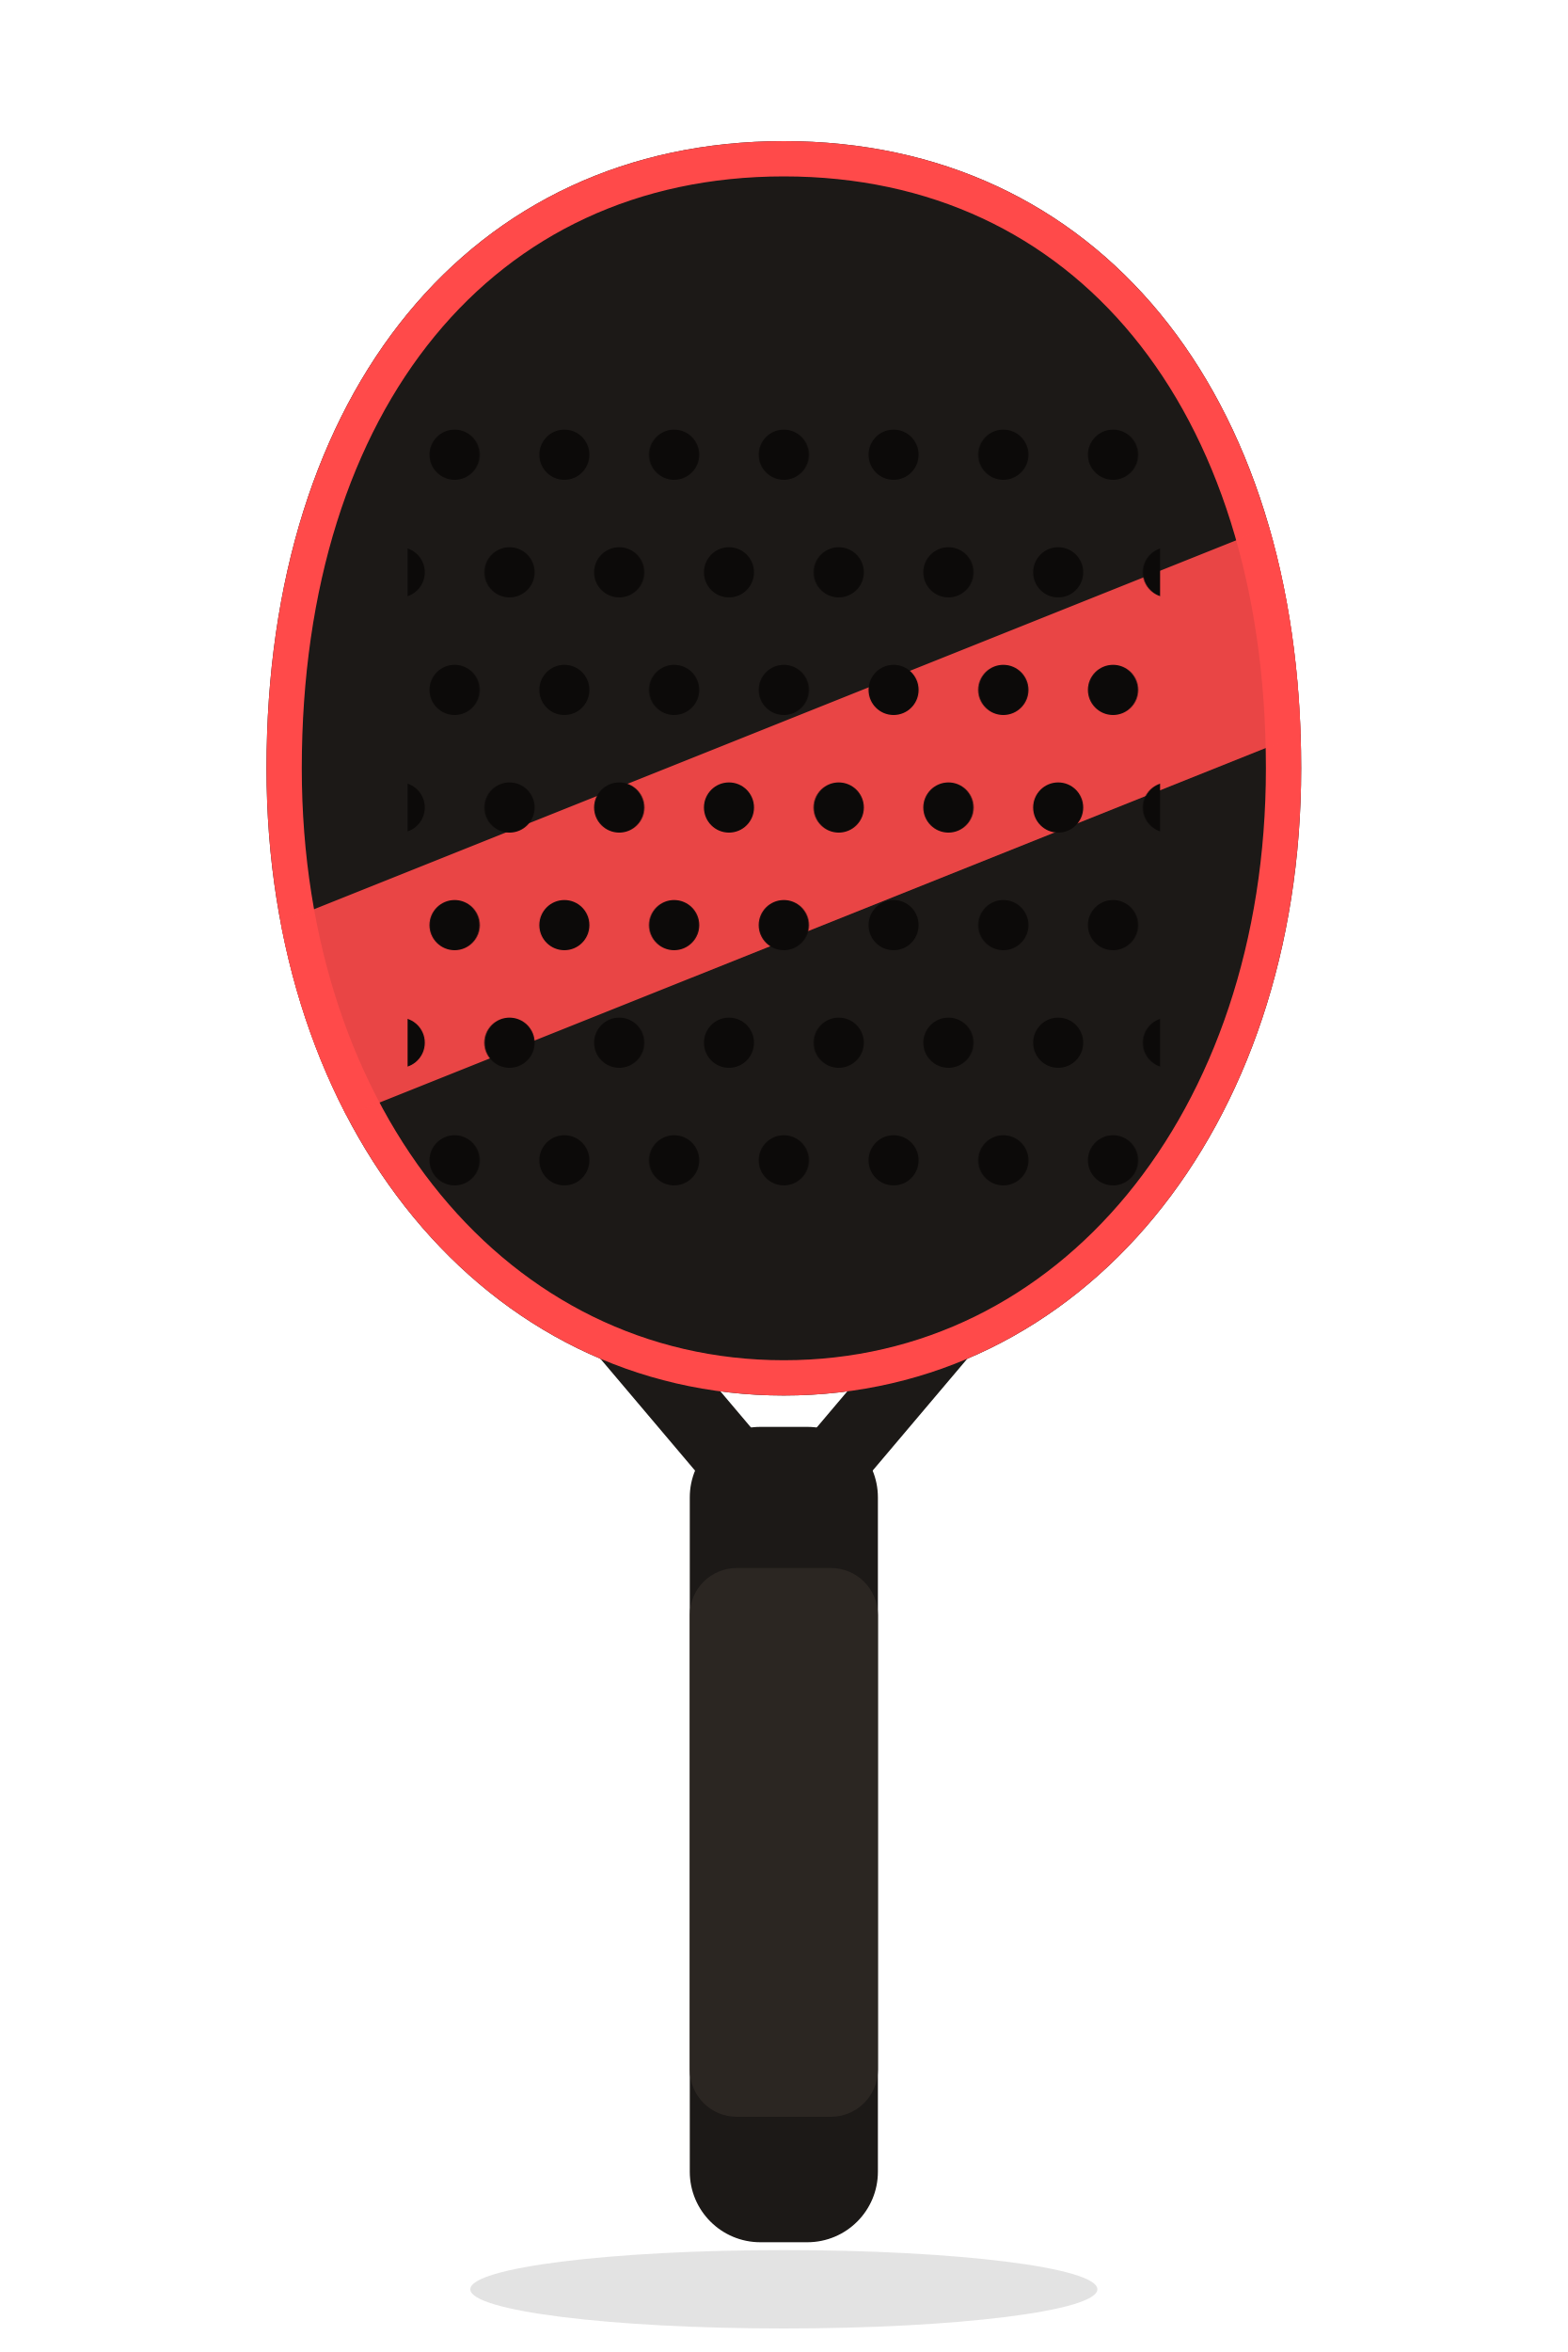
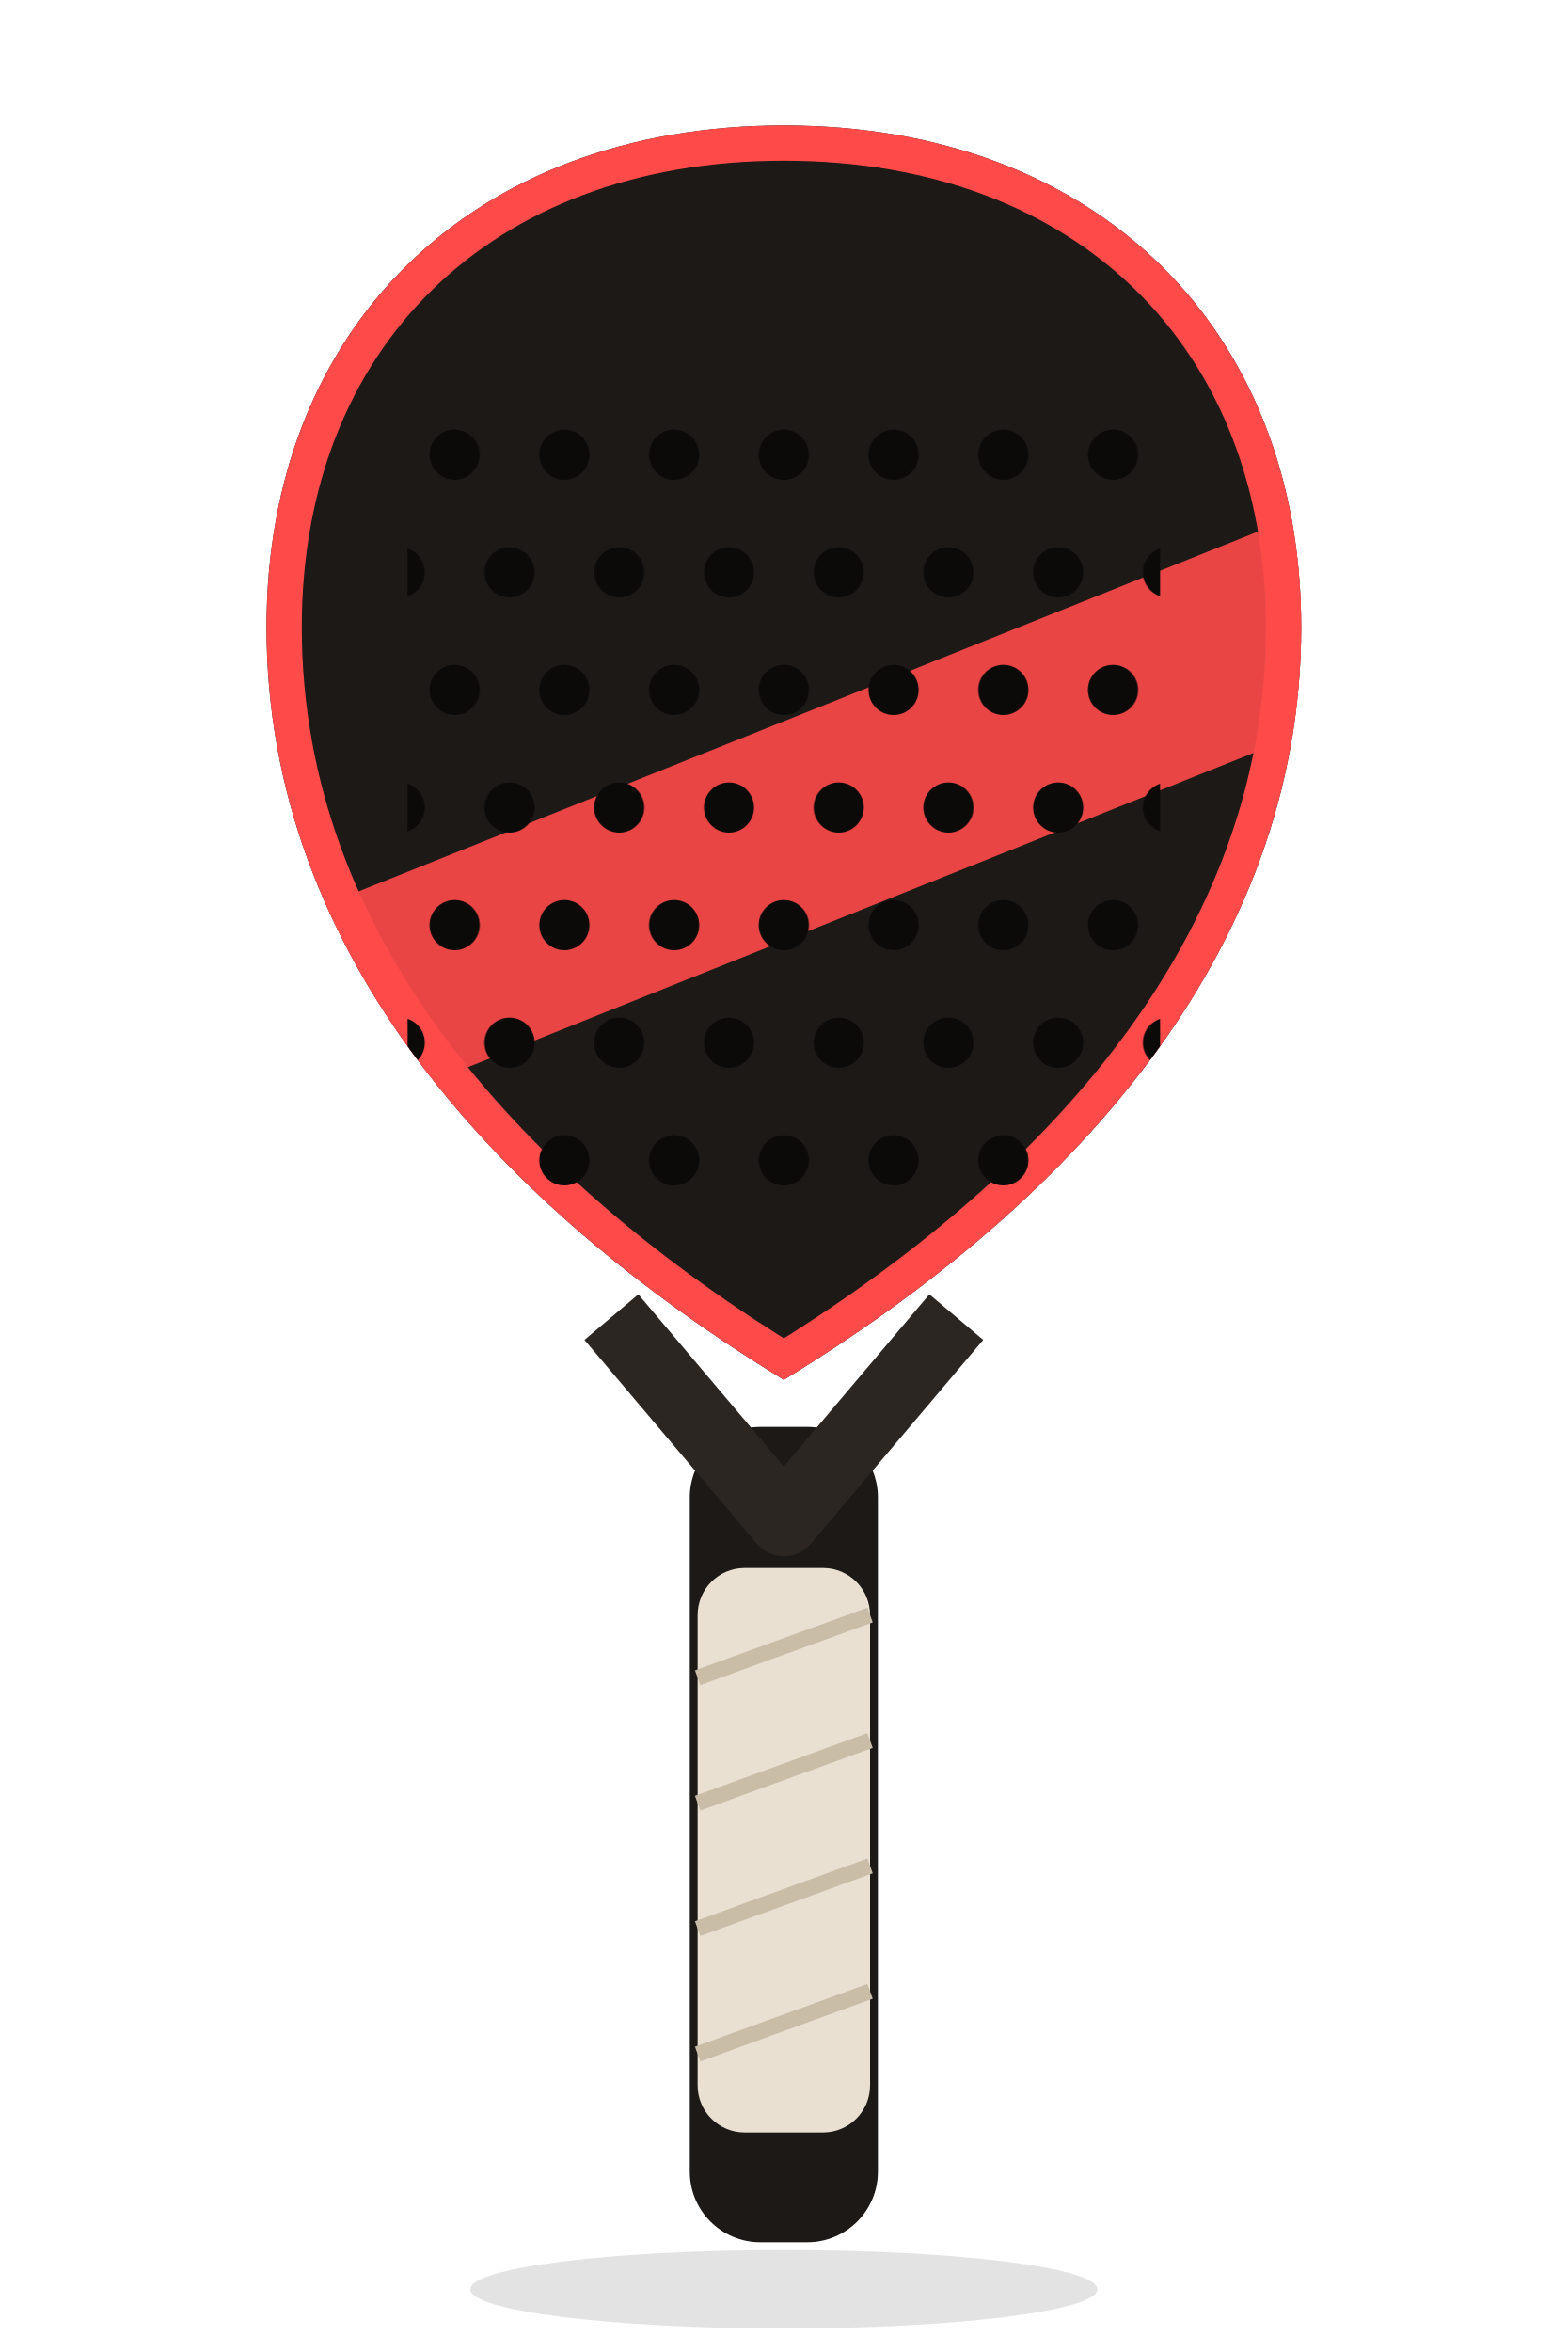
<svg xmlns="http://www.w3.org/2000/svg" viewBox="0 0 200 300">
  <defs>
    <clipPath id="c">
-       <path d="M100 18c40 0 66 32 66 80 0 46-28 80-66 80S34 144 34 98c0-48 26-80 66-80z" />
+       <path d="M100 16c40 0 66 26 66 64 0 42-30 74-66 96-36-22-66-54-66-96 0-38 26-64 66-64z" />
    </clipPath>
    <pattern id="h" width="14" height="30" patternUnits="userSpaceOnUse" x="51" y="51">
      <circle cx="7" cy="7" r="3.2" fill="#0c0a09" />
      <circle cx="14" cy="22" r="3.2" fill="#0c0a09" />
      <circle cx="0" cy="22" r="3.2" fill="#0c0a09" />
    </pattern>
  </defs>
  <ellipse cx="100" cy="292" rx="40" ry="5" fill="#14110f" opacity=".12" />
  <rect x="88" y="182" width="24" height="104" rx="9" fill="#1c1917" />
-   <rect x="88" y="200" width="24" height="70" rx="6" fill="#2b2622" />
-   <path d="M78 168l22 26 22-26" fill="none" stroke="#1c1917" stroke-width="9" stroke-linejoin="round" />
-   <path d="M100 18c40 0 66 32 66 80 0 46-28 80-66 80S34 144 34 98c0-48 26-80 66-80z" fill="#1c1917" />
+   <rect x="89" y="200" width="22" height="72" rx="6" fill="#e9e0d1" />
+   <path d="M89 214l22-8M89 230l22-8M89 246l22-8M89 262l22-8" stroke="#c9bda8" stroke-width="2" />
+   <path d="M78 168l22 26 22-26" fill="none" stroke="#2b2622" stroke-width="9" stroke-linejoin="round" />
+   <path d="M100 16c40 0 66 26 66 64 0 42-30 74-66 96-36-22-66-54-66-96 0-38 26-64 66-64z" fill="#1c1917" />
  <g clip-path="url(#c)">
-     <path d="M100 18c40 0 66 32 66 80 0 46-28 80-66 80S34 144 34 98c0-48 26-80 66-80z" fill="none" stroke="#ff4a4a" stroke-width="9" />
+     <path d="M100 16c40 0 66 26 66 64 0 42-30 74-66 96-36-22-66-54-66-96 0-38 26-64 66-64z" fill="none" stroke="#ff4a4a" stroke-width="9" />
    <path d="M30 120 L170 64 L170 92 L30 148z" fill="#ff4a4a" opacity=".9" />
    <rect x="52" y="50" width="96" height="108" fill="url(#h)" />
  </g>
</svg>
